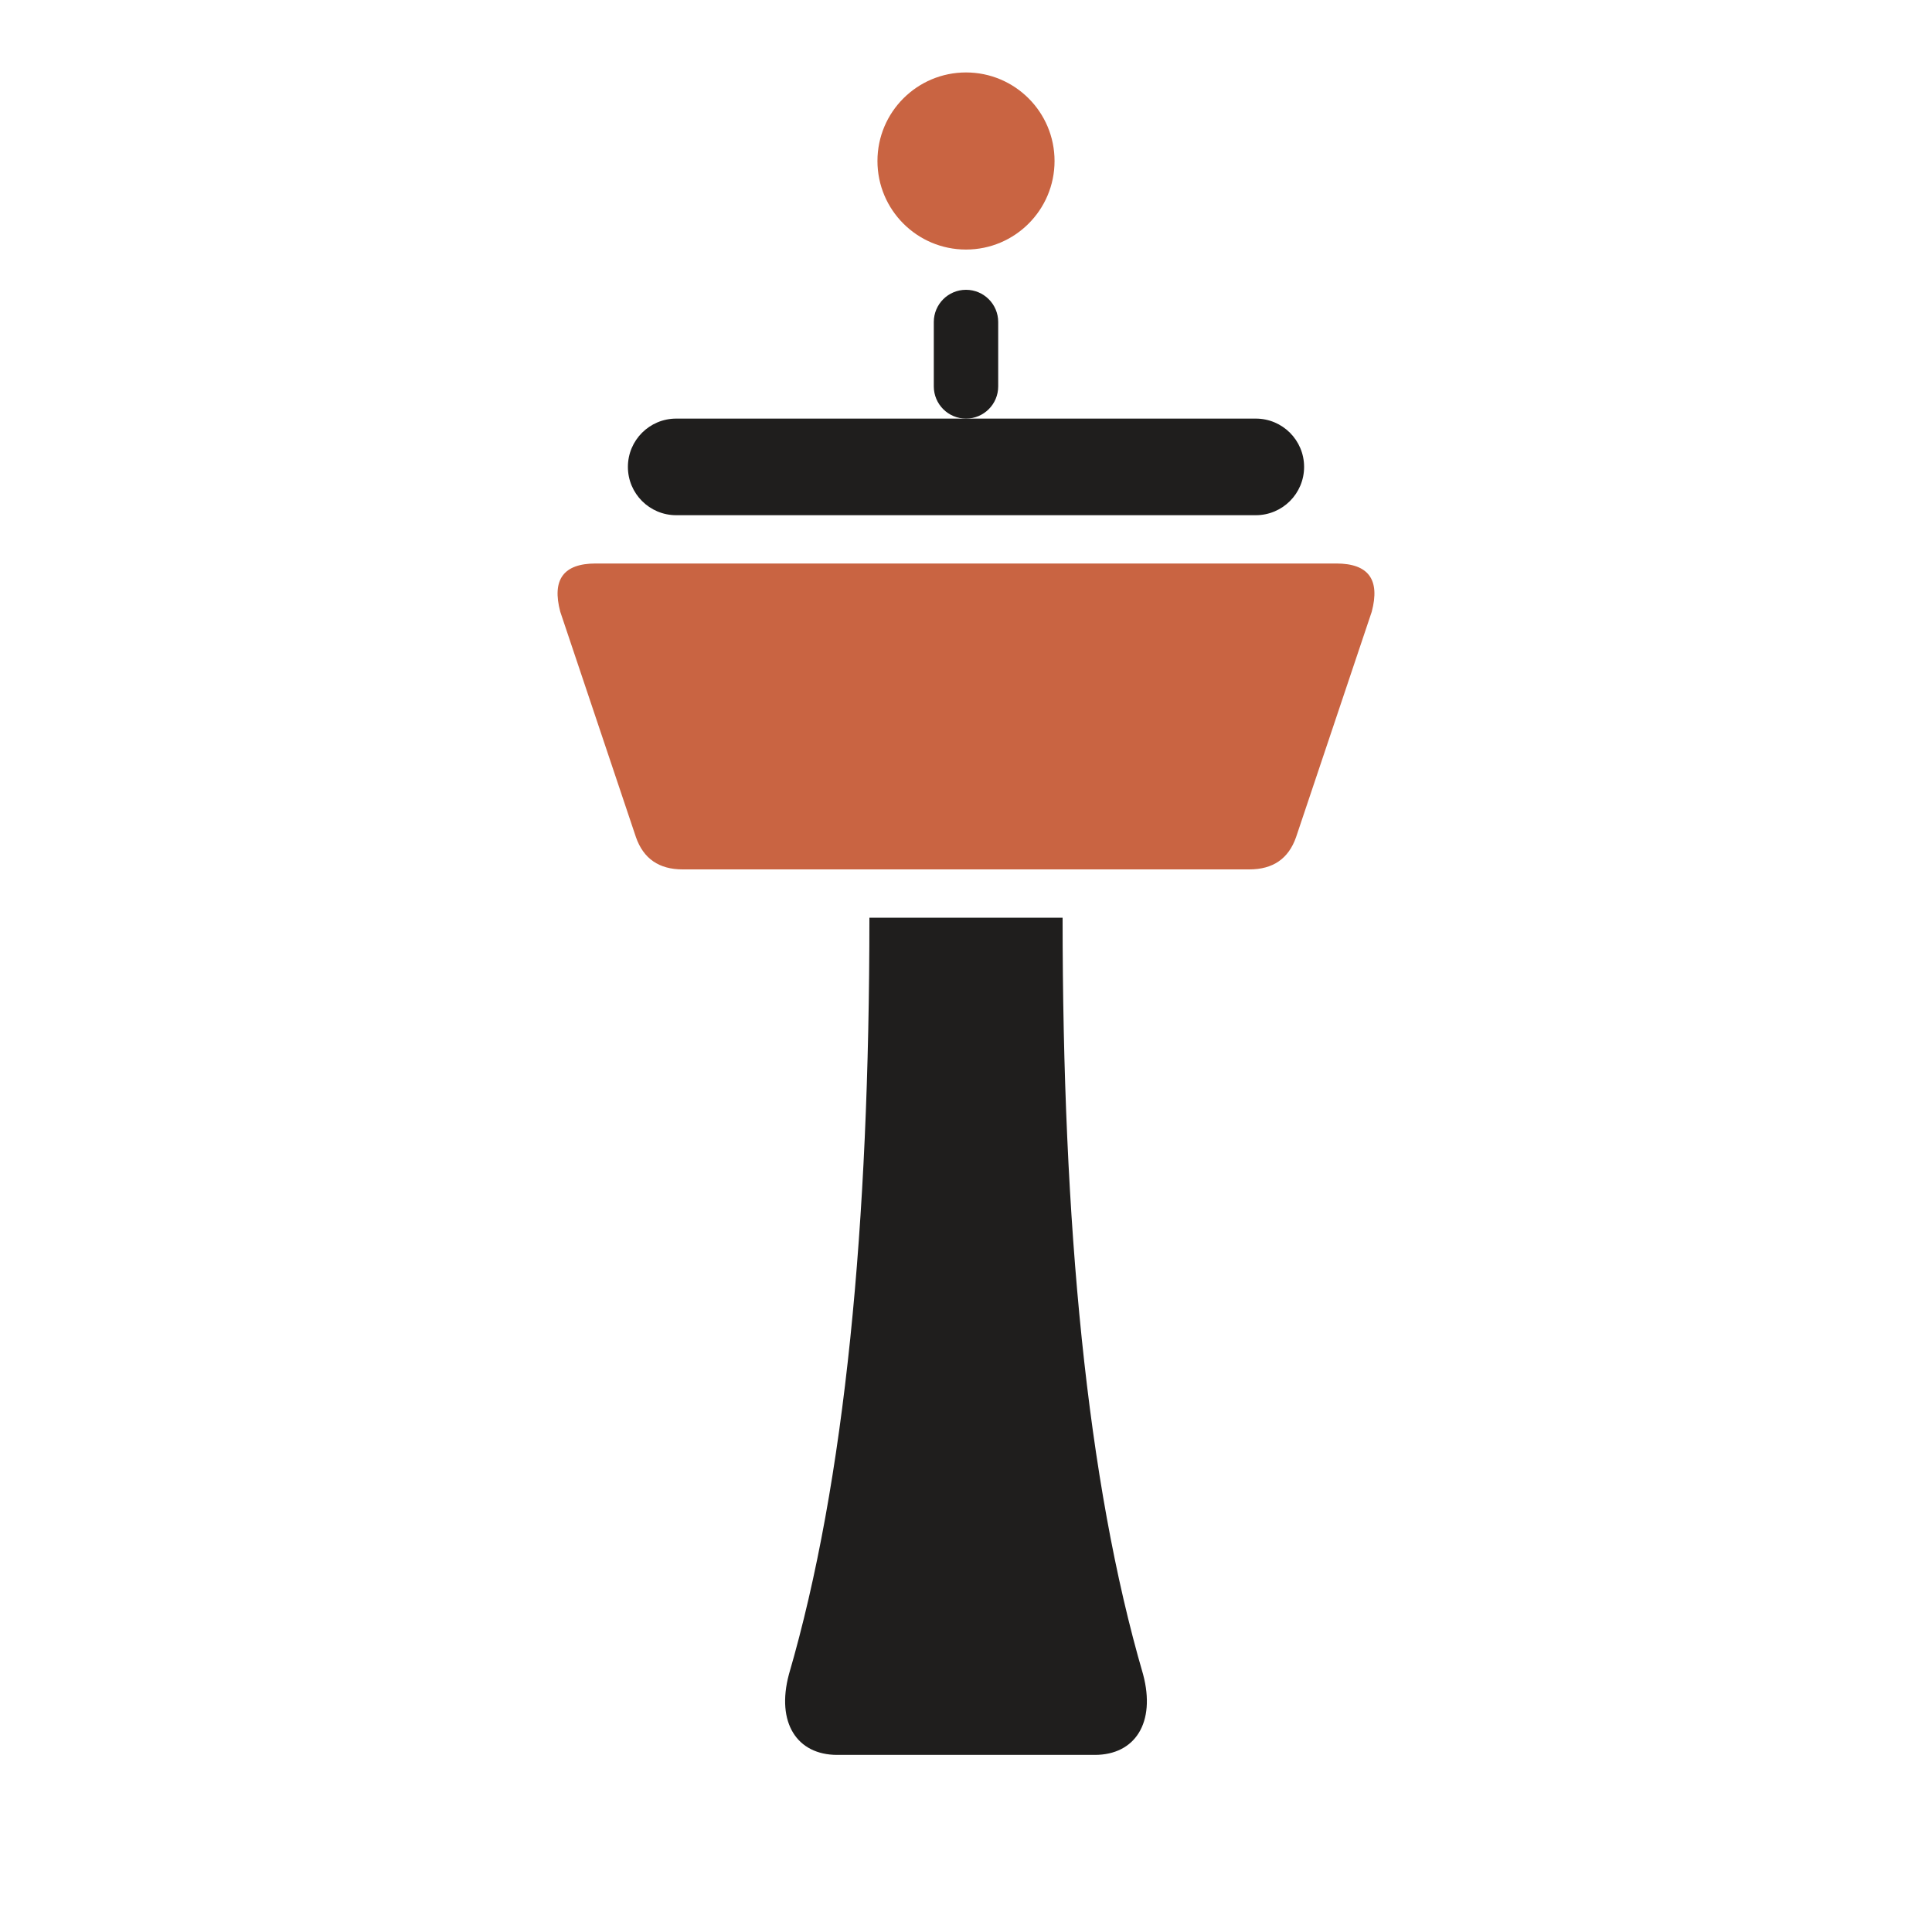
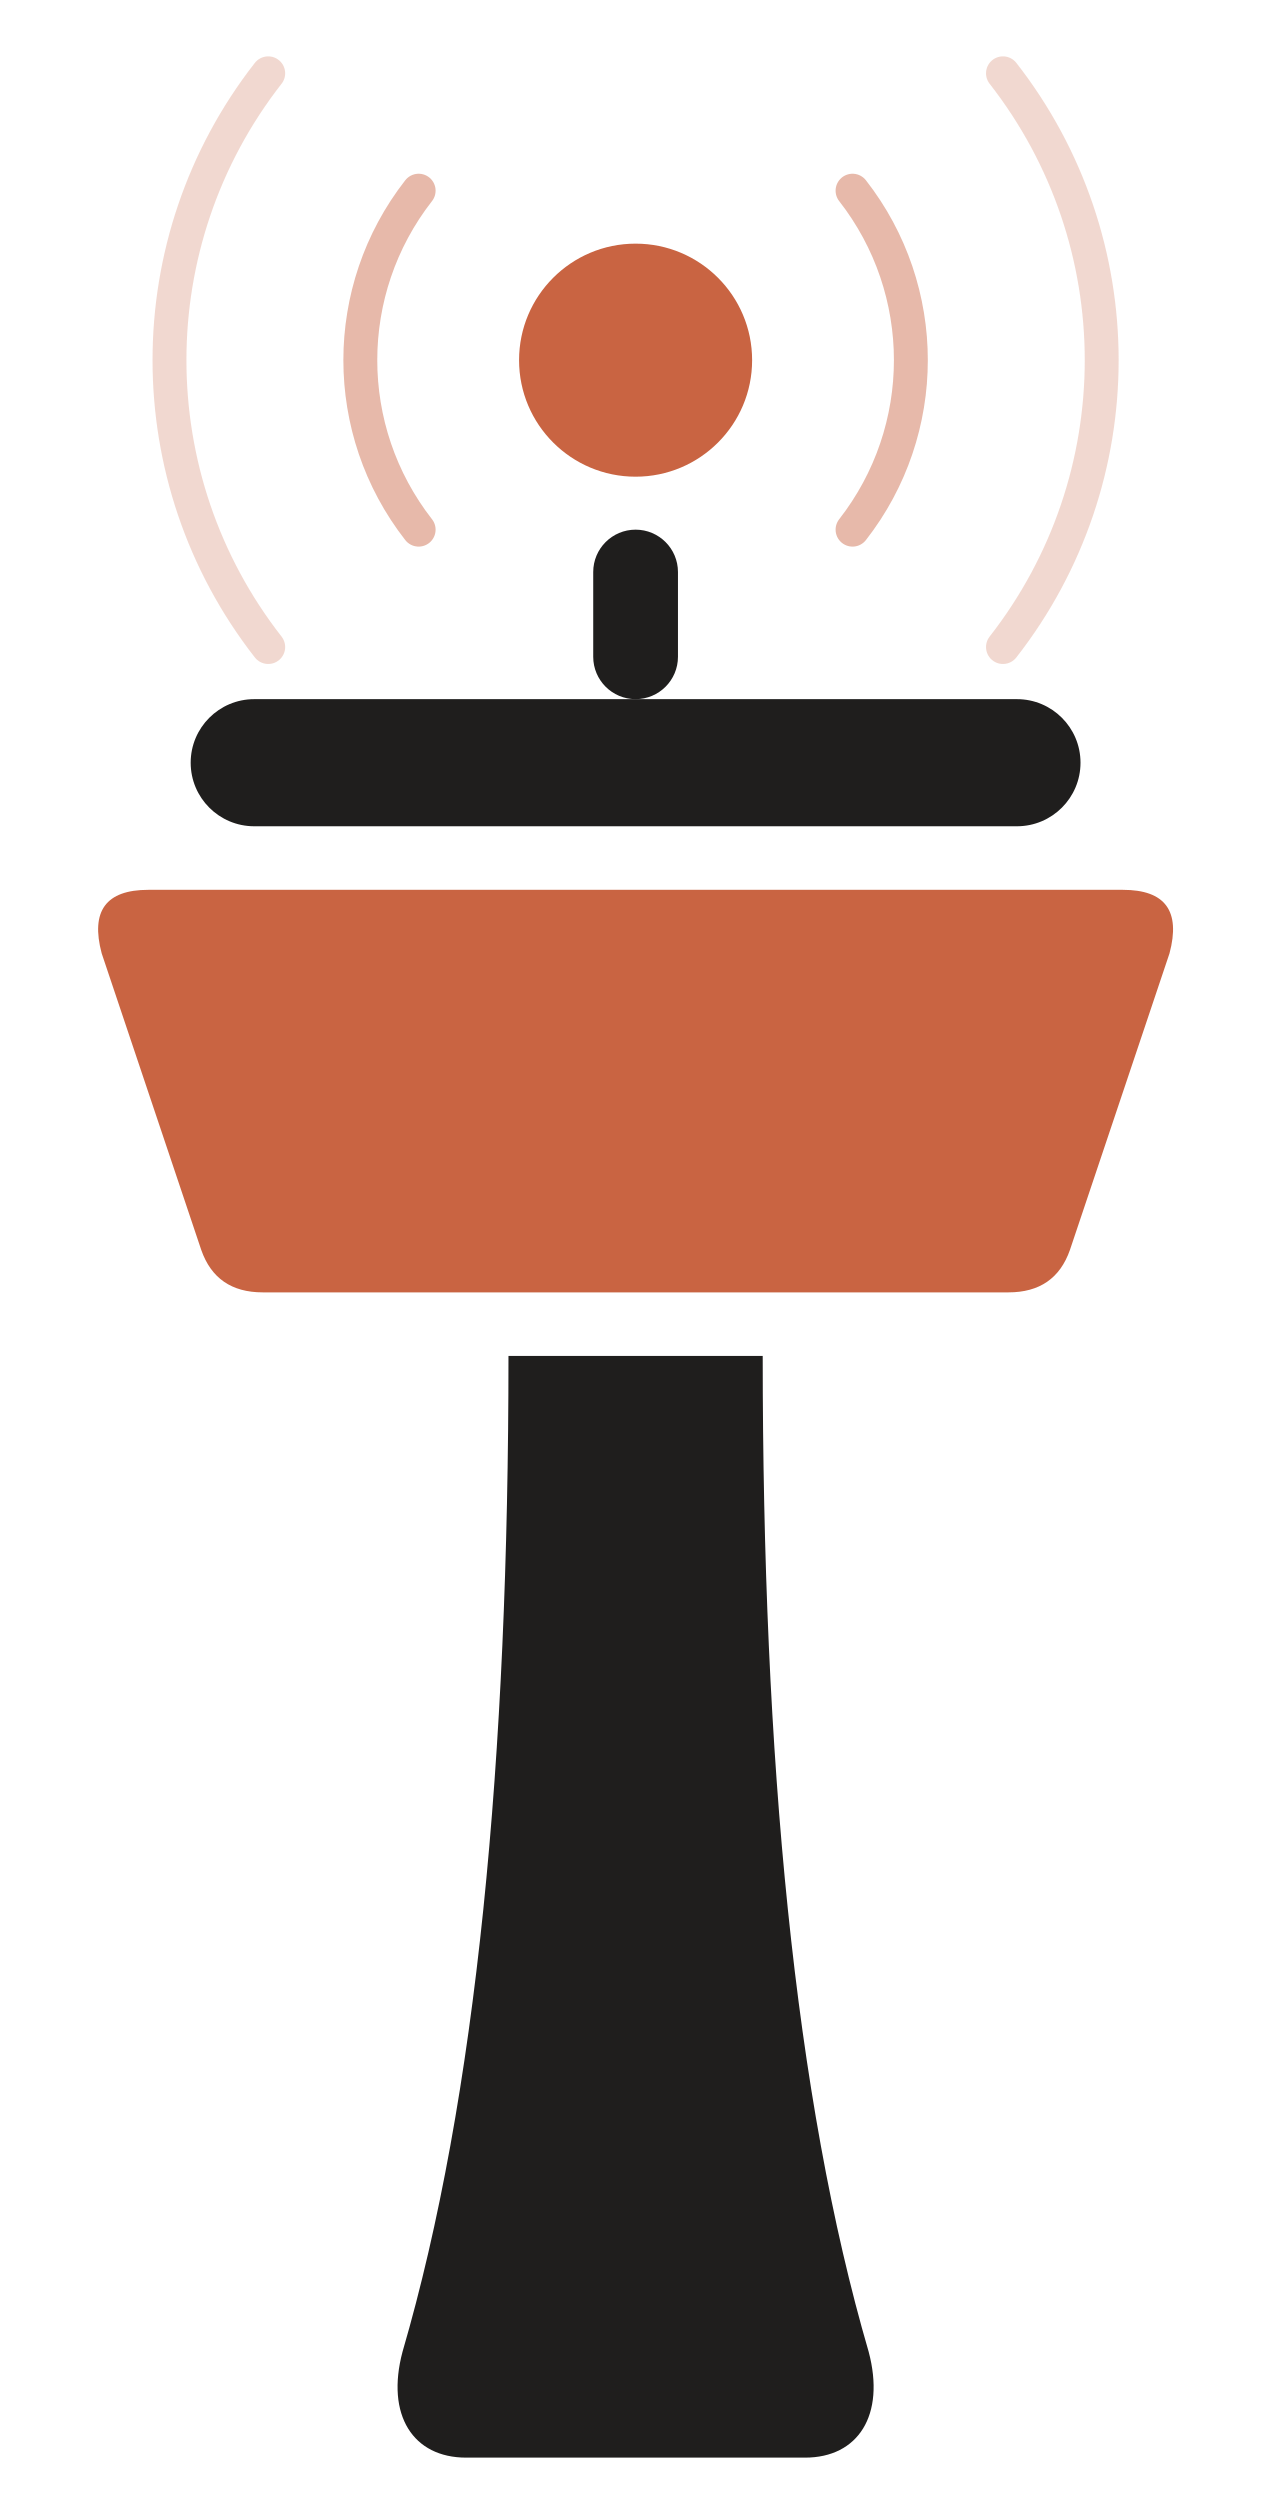
- <svg xmlns="http://www.w3.org/2000/svg" viewBox="0 0 120 120" role="img" aria-labelledby="t">
+ <svg xmlns="http://www.w3.org/2000/svg" viewBox="30 -7 60 118" role="img" aria-labelledby="t">
+   <g fill="none" stroke="#C96442" stroke-width="1.6" stroke-linecap="round">
+     <path d="M70.24 2.00A13 13 0 0 1 70.24 18.00" opacity="0.45" />
+     <path d="M49.76 2.00A13 13 0 0 0 49.76 18.00" opacity="0.45" />
+     <path d="M77.34 -3.54A22 22 0 0 1 77.34 23.54" opacity="0.25" />
+     <path d="M42.66 -3.54A22 22 0 0 0 42.66 23.54" opacity="0.25" />
+   </g>
  <circle cx="60" cy="10" r="5.5" fill="#C96442" />
  <rect x="58" y="18" width="4" height="8" rx="2" fill="#1F1E1D" />
  <rect x="39" y="26" width="42" height="6" rx="3" fill="#1F1E1D" />
  <path d="M37 35H83Q86 35 85.2 38L80.5 52Q79.8 54 77.6 54H42.4Q40.2 54 39.5 52L34.8 38Q34 35 37 35Z" fill="#C96442" />
  <path d="M54 57H66C66 76 67.5 92 71 104C71.8 107 70.5 109 68 109H52C49.5 109 48.2 107 49 104C52.5 92 54 76 54 57Z" fill="#1F1E1D" />
</svg>
